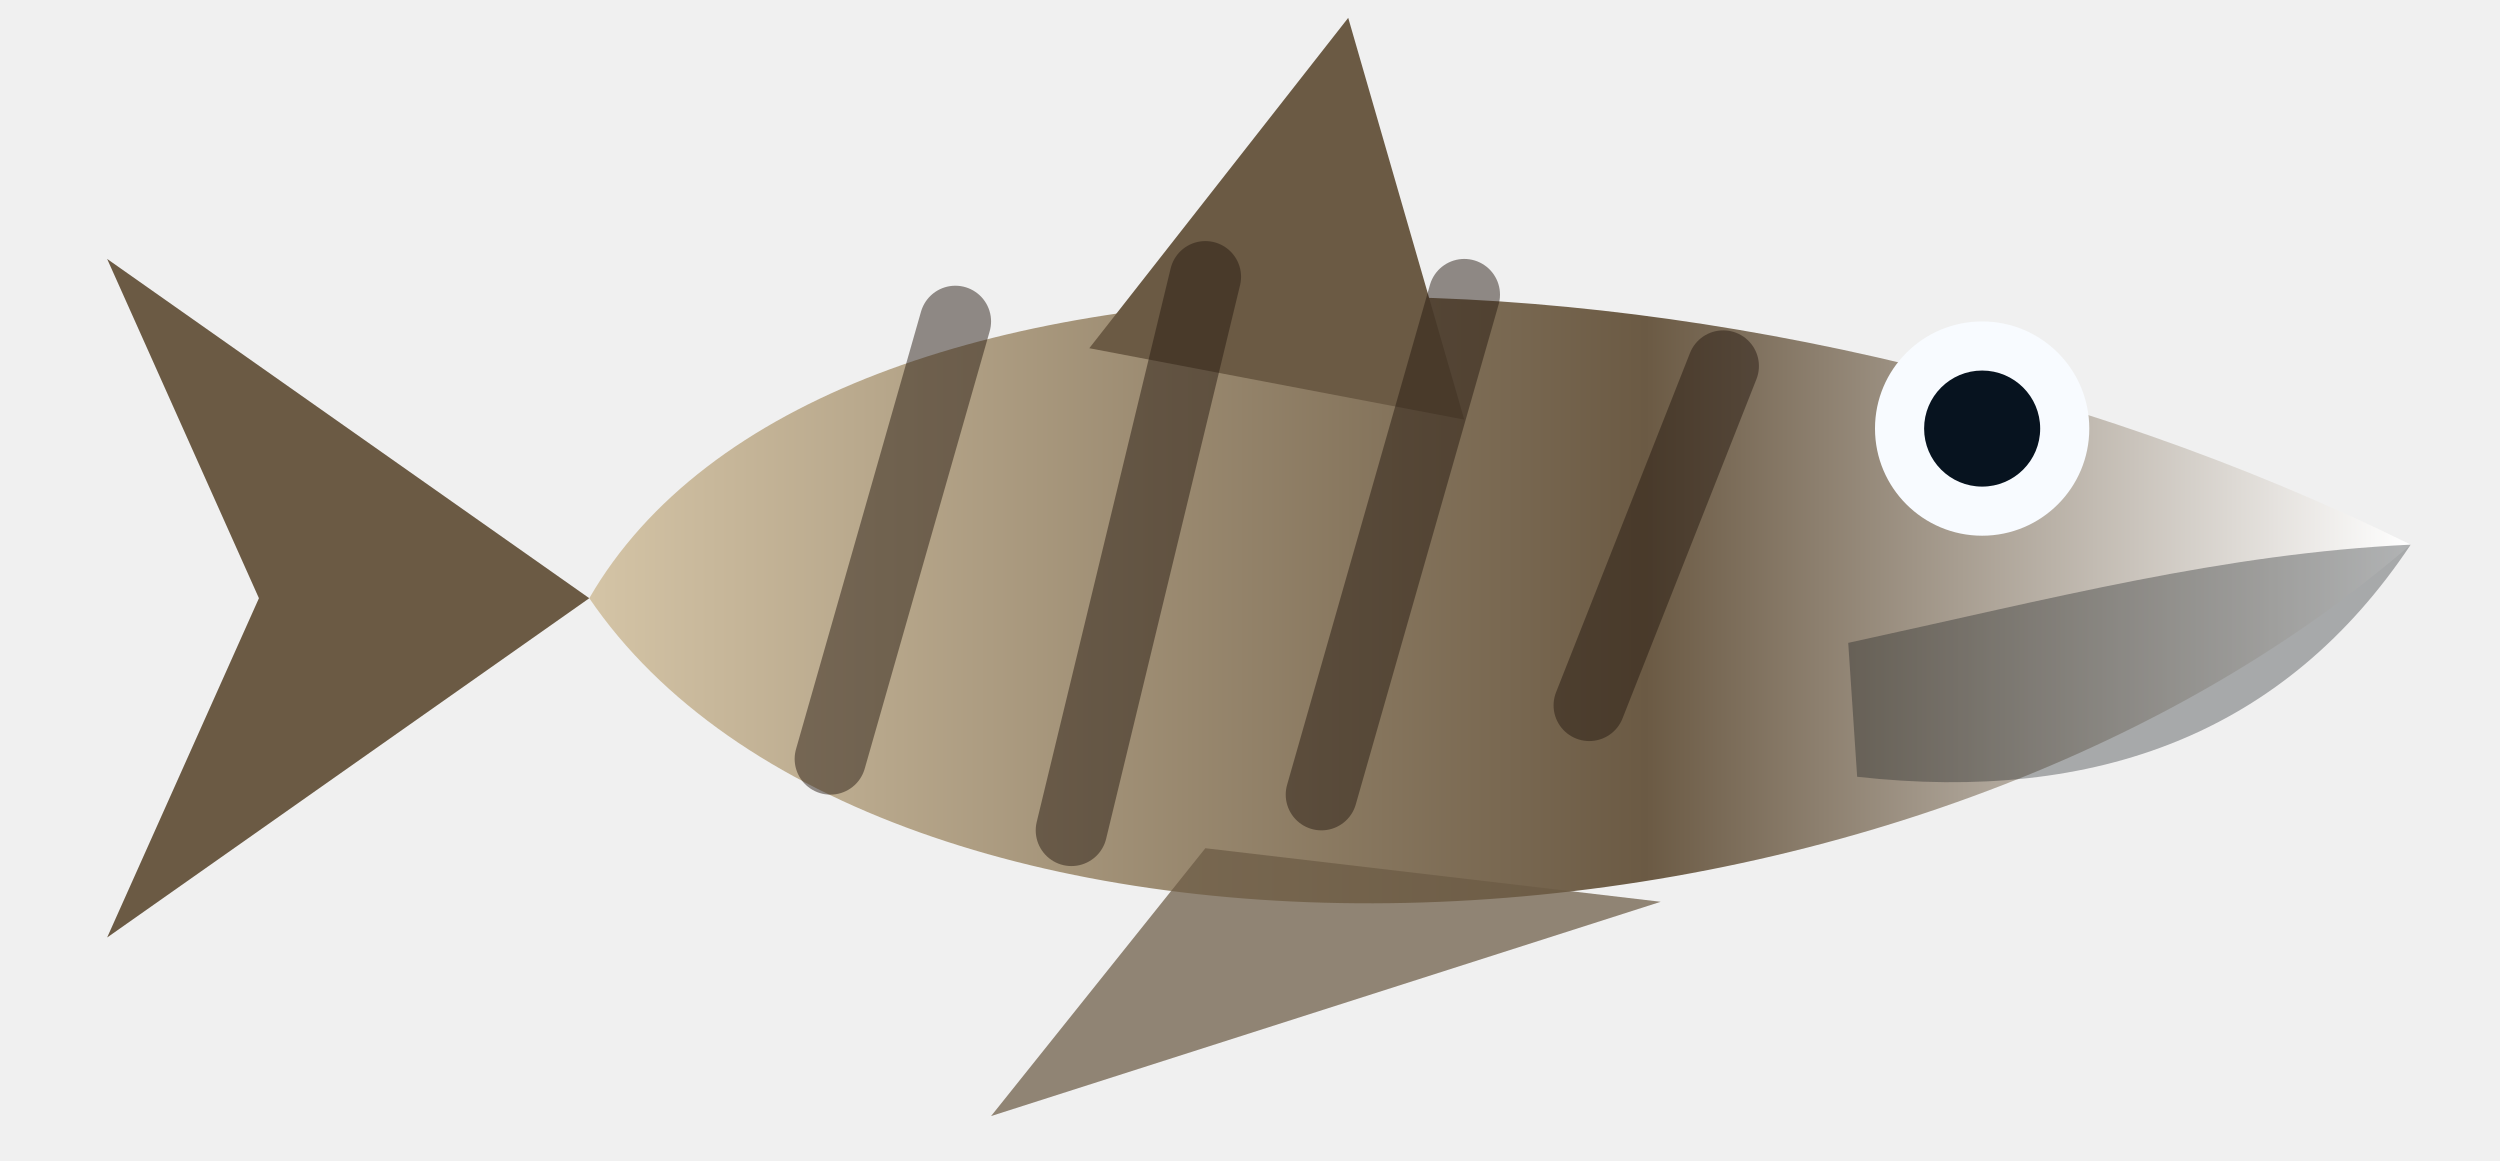
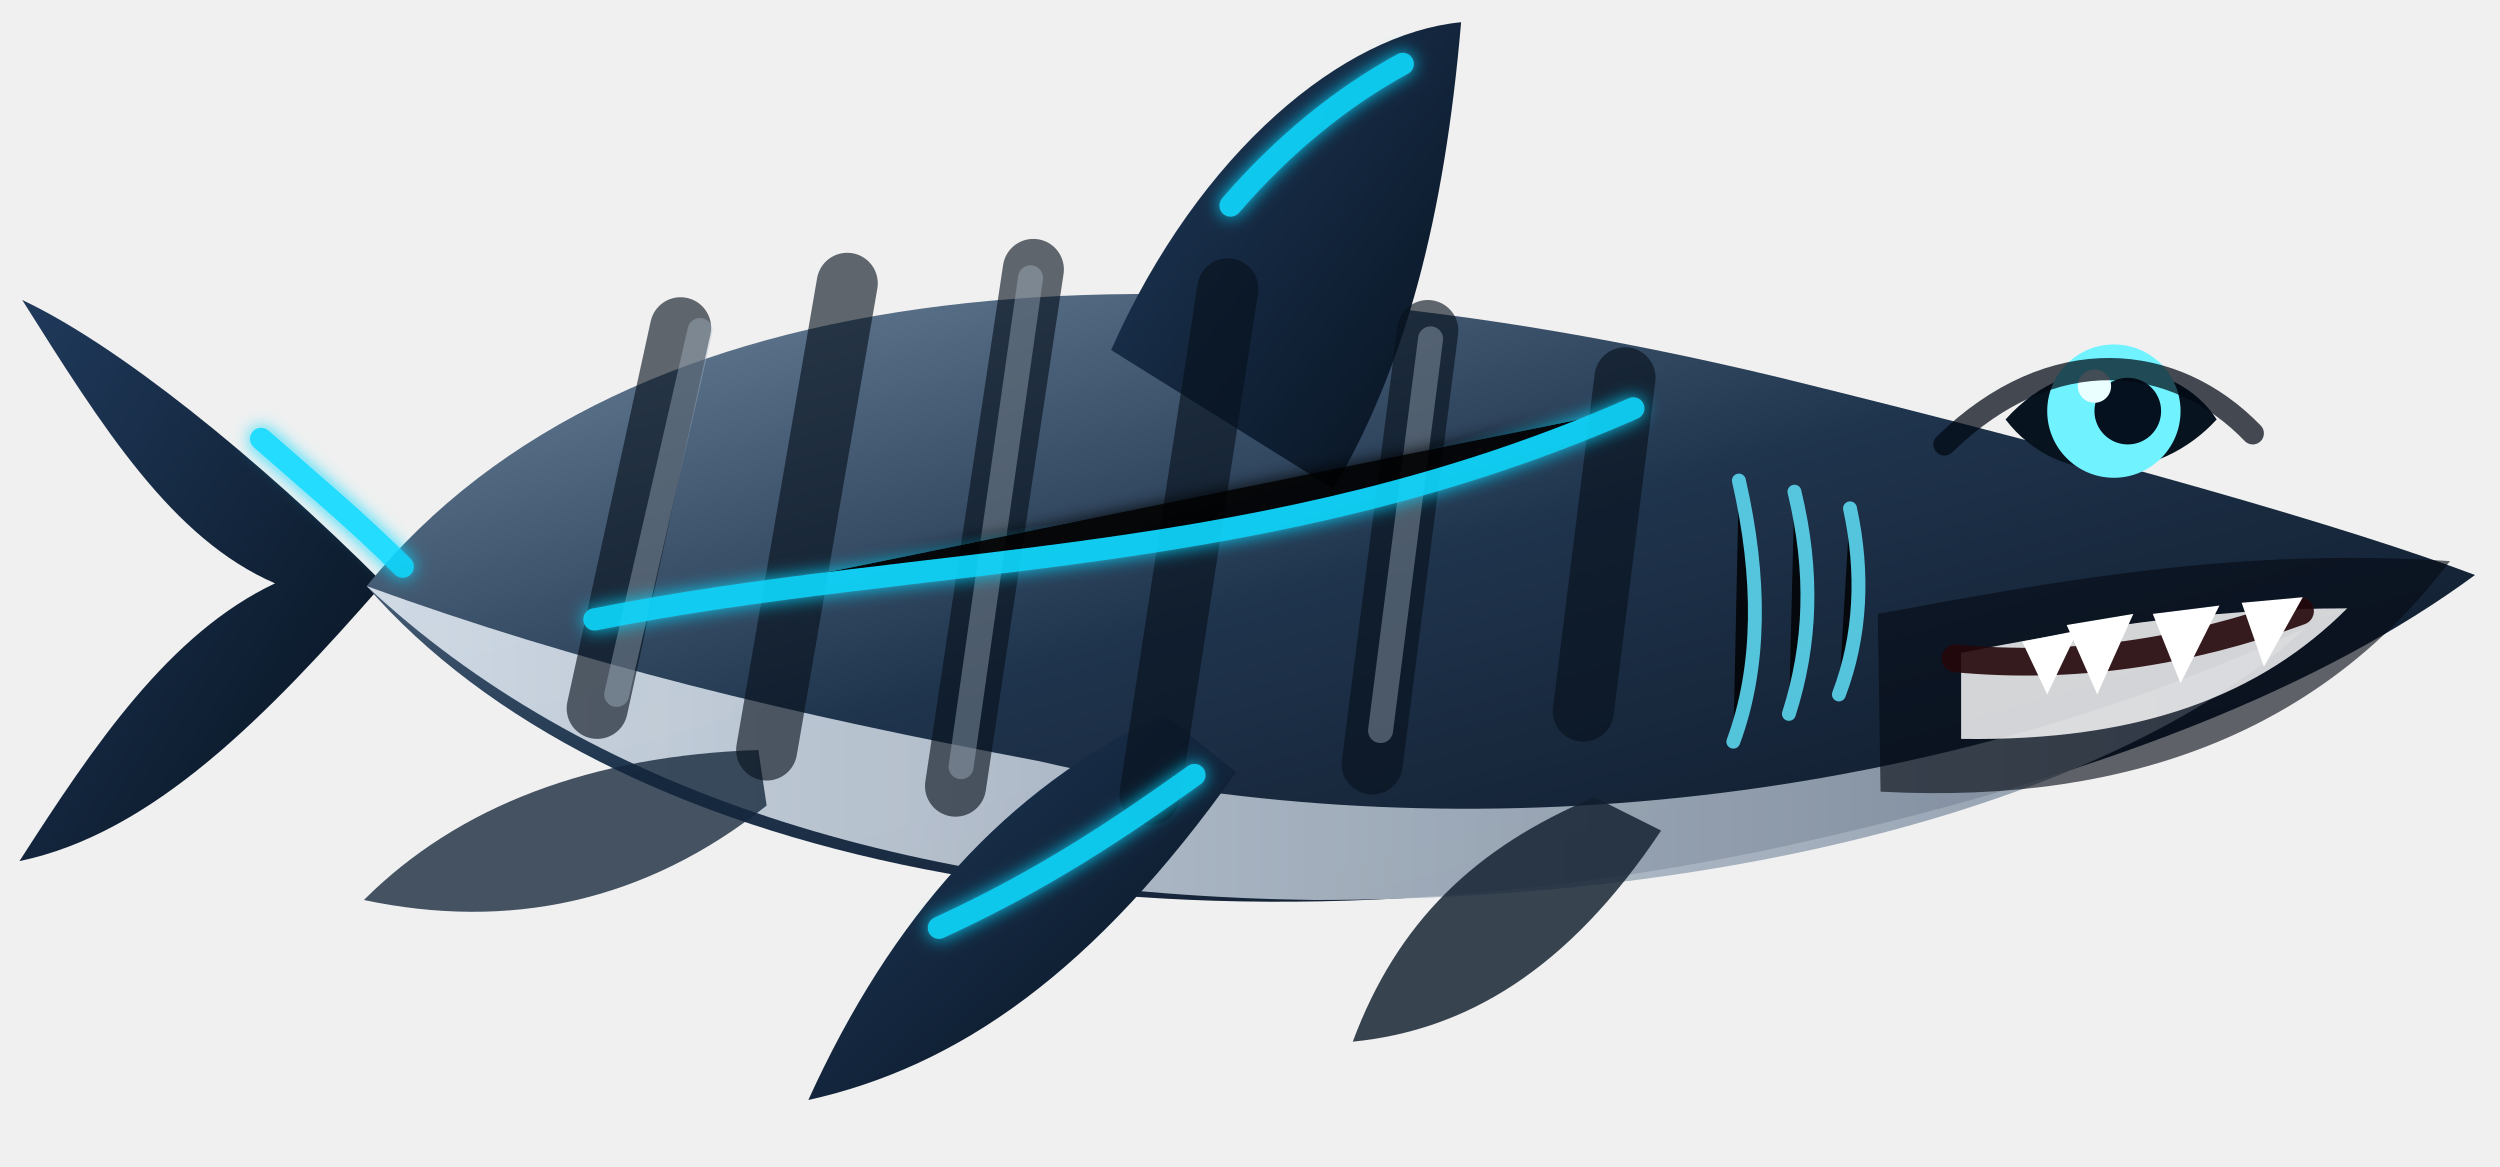
- <svg xmlns="http://www.w3.org/2000/svg" viewBox="0 0 560 260">
+ <svg xmlns="http://www.w3.org/2000/svg" viewBox="0 0 900 420">
  <defs>
-     <linearGradient id="g">
-       <stop stop-color="#d4c4a6" />
-       <stop offset=".58" stop-color="#6b5a44" />
-       <stop offset="1" stop-color="#ffffff" />
+     <linearGradient id="body" x1="0" x2="1" y1="0" y2="1">
+       <stop stop-color="#6f879f" />
+       <stop offset=".46" stop-color="#1f344d" />
+       <stop offset="1" stop-color="#0b1320" />
    </linearGradient>
+     <linearGradient id="belly" x1="0" x2="1">
+       <stop stop-color="#dfe8f2" />
+       <stop offset="1" stop-color="#8290a1" />
+     </linearGradient>
+     <linearGradient id="fin" x1="0" x2="1" y1="0" y2="1">
+       <stop stop-color="#203a5c" />
+       <stop offset="1" stop-color="#06111d" />
+     </linearGradient>
+     <filter id="gl">
+       <feGaussianBlur stdDeviation="3" result="b" />
+       <feMerge>
+         <feMergeNode in="b" />
+         <feMergeNode in="SourceGraphic" />
+       </feMerge>
+     </filter>
  </defs>
-   <g>
-     <path d="M132 134 24 58 58 134 24 210Z" fill="#6b5a44" />
-     <path d="M132 134C184 44 390 48 540 122 420 226 196 228 132 134Z" fill="url(#g)" />
-     <path d="M244 78 302 4 328 94Z" fill="#6b5a44" />
-     <path d="M270 190 222 250 372 202Z" fill="#6b5a44" opacity=".72" />
-     <g stroke="#24180f" stroke-width="16" stroke-linecap="round" opacity=".48">
-       <path d="M214 72 186 170" />
-       <path d="M270 62 240 186" />
-       <path d="M328 66 296 178" />
-       <path d="M386 82 356 158" />
+   <g id="locked-shark-silhouette">
+     <path d="M138 210C92 164 42 124 8 108c29 46 54 86 91 102-38 18-65 58-92 100 48-10 89-52 131-100Z" fill="url(#fin)" />
+     <path d="M132 211C226 95 421 83 641 136c118 29 205 54 250 71-53 39-133 73-255 99-223 46-418 4-504-95Z" fill="url(#body)" />
+     <path d="M374 274c137 32 307 21 456-48-60 56-190 98-357 98-147-2-263-40-341-113 77 28 152 46 242 63Z" fill="url(#belly)" opacity=".9" />
+     <path d="M400 126C432 54 484 12 526 8c-6 70-20 124-46 168Z" fill="url(#fin)" />
+     <path d="M445 278c-51 72-100 106-154 118 30-66 71-112 128-139Z" fill="url(#fin)" />
+     <path d="M598 299c-34 51-71 72-111 76 16-43 44-70 87-88Z" fill="#101d2d" opacity=".82" />
+     <path d="M276 290c-44 35-93 45-145 34 34-34 82-52 142-54Z" fill="#13253a" opacity=".78" />
+     <g opacity=".62" stroke="#07101b" stroke-width="22" stroke-linecap="round">
+       <path d="M245 118 215 255" />
+       <path d="M305 102 276 270" />
+       <path d="M372 97 344 283" />
+       <path d="M442 104 414 286" />
+       <path d="M514 119 494 275" />
+       <path d="M585 136 570 256" />
    </g>
-     <path d="M414 144c46-10 84-20 126-22-28 42-70 58-124 52Z" fill="#0b0f14" opacity=".32" />
-     <circle cx="444" cy="96" r="24" fill="#f8fbff" />
-     <circle cx="444" cy="96" r="13" fill="#07131f" />
+     <g opacity=".38" stroke="#aebdcc" stroke-width="9" stroke-linecap="round">
+       <path d="M252 119 222 250" />
+       <path d="M371 100 346 276" />
+       <path d="M515 122 497 263" />
+     </g>
+     <g stroke="#11d9ff" stroke-width="8" stroke-linecap="round" filter="url(#gl)" opacity=".9">
+       <path d="M214 223c120-24 242-18 374-76" />
+       <path d="M430 279c-28 20-55 38-92 55" />
+       <path d="M94 158c17 15 34 29 51 46" />
+       <path d="M443 74c19-22 40-39 62-51" />
+     </g>
+     <path d="M676 221c65-12 130-24 206-19-44 58-111 88-205 83Z" fill="#050913" opacity=".62" />
+     <path d="M706 235c41-8 87-16 139-16-31 31-74 48-139 47Z" fill="#fff" opacity=".82" />
+     <path d="M704 237c42 4 83-2 124-17" fill="none" stroke="#24070a" stroke-width="10" stroke-linecap="round" opacity=".9" />
+     <g fill="#fff">
+       <path d="M744 225l11 25 13-29Z" />
+       <path d="M775 221l10 25 14-28Z" />
+       <path d="M807 217l8 23 14-25Z" />
+       <path d="M728 231l9 19 11-23Z" />
+     </g>
+     <g stroke="#62e7ff" stroke-width="5" stroke-linecap="round" opacity=".82">
+       <path d="M626 173c8 35 8 67-2 94" />
+       <path d="M646 177c7 29 6 55-2 80" />
+       <path d="M666 183c5 23 4 46-4 67" />
+     </g>
+     <path d="M722 151c24-27 62-22 76 0-21 23-57 25-76 0Z" fill="#07131f" />
+     <circle cx="761" cy="148" r="24" fill="#71f3ff" />
+     <circle cx="766" cy="148" r="12" fill="#05111e" />
+     <circle cx="754" cy="139" r="6" fill="#eaffff" />
+     <path d="M700 160c39-38 83-33 111-4" fill="none" stroke="#020814" stroke-width="8" stroke-linecap="round" opacity=".72" />
  </g>
</svg>
